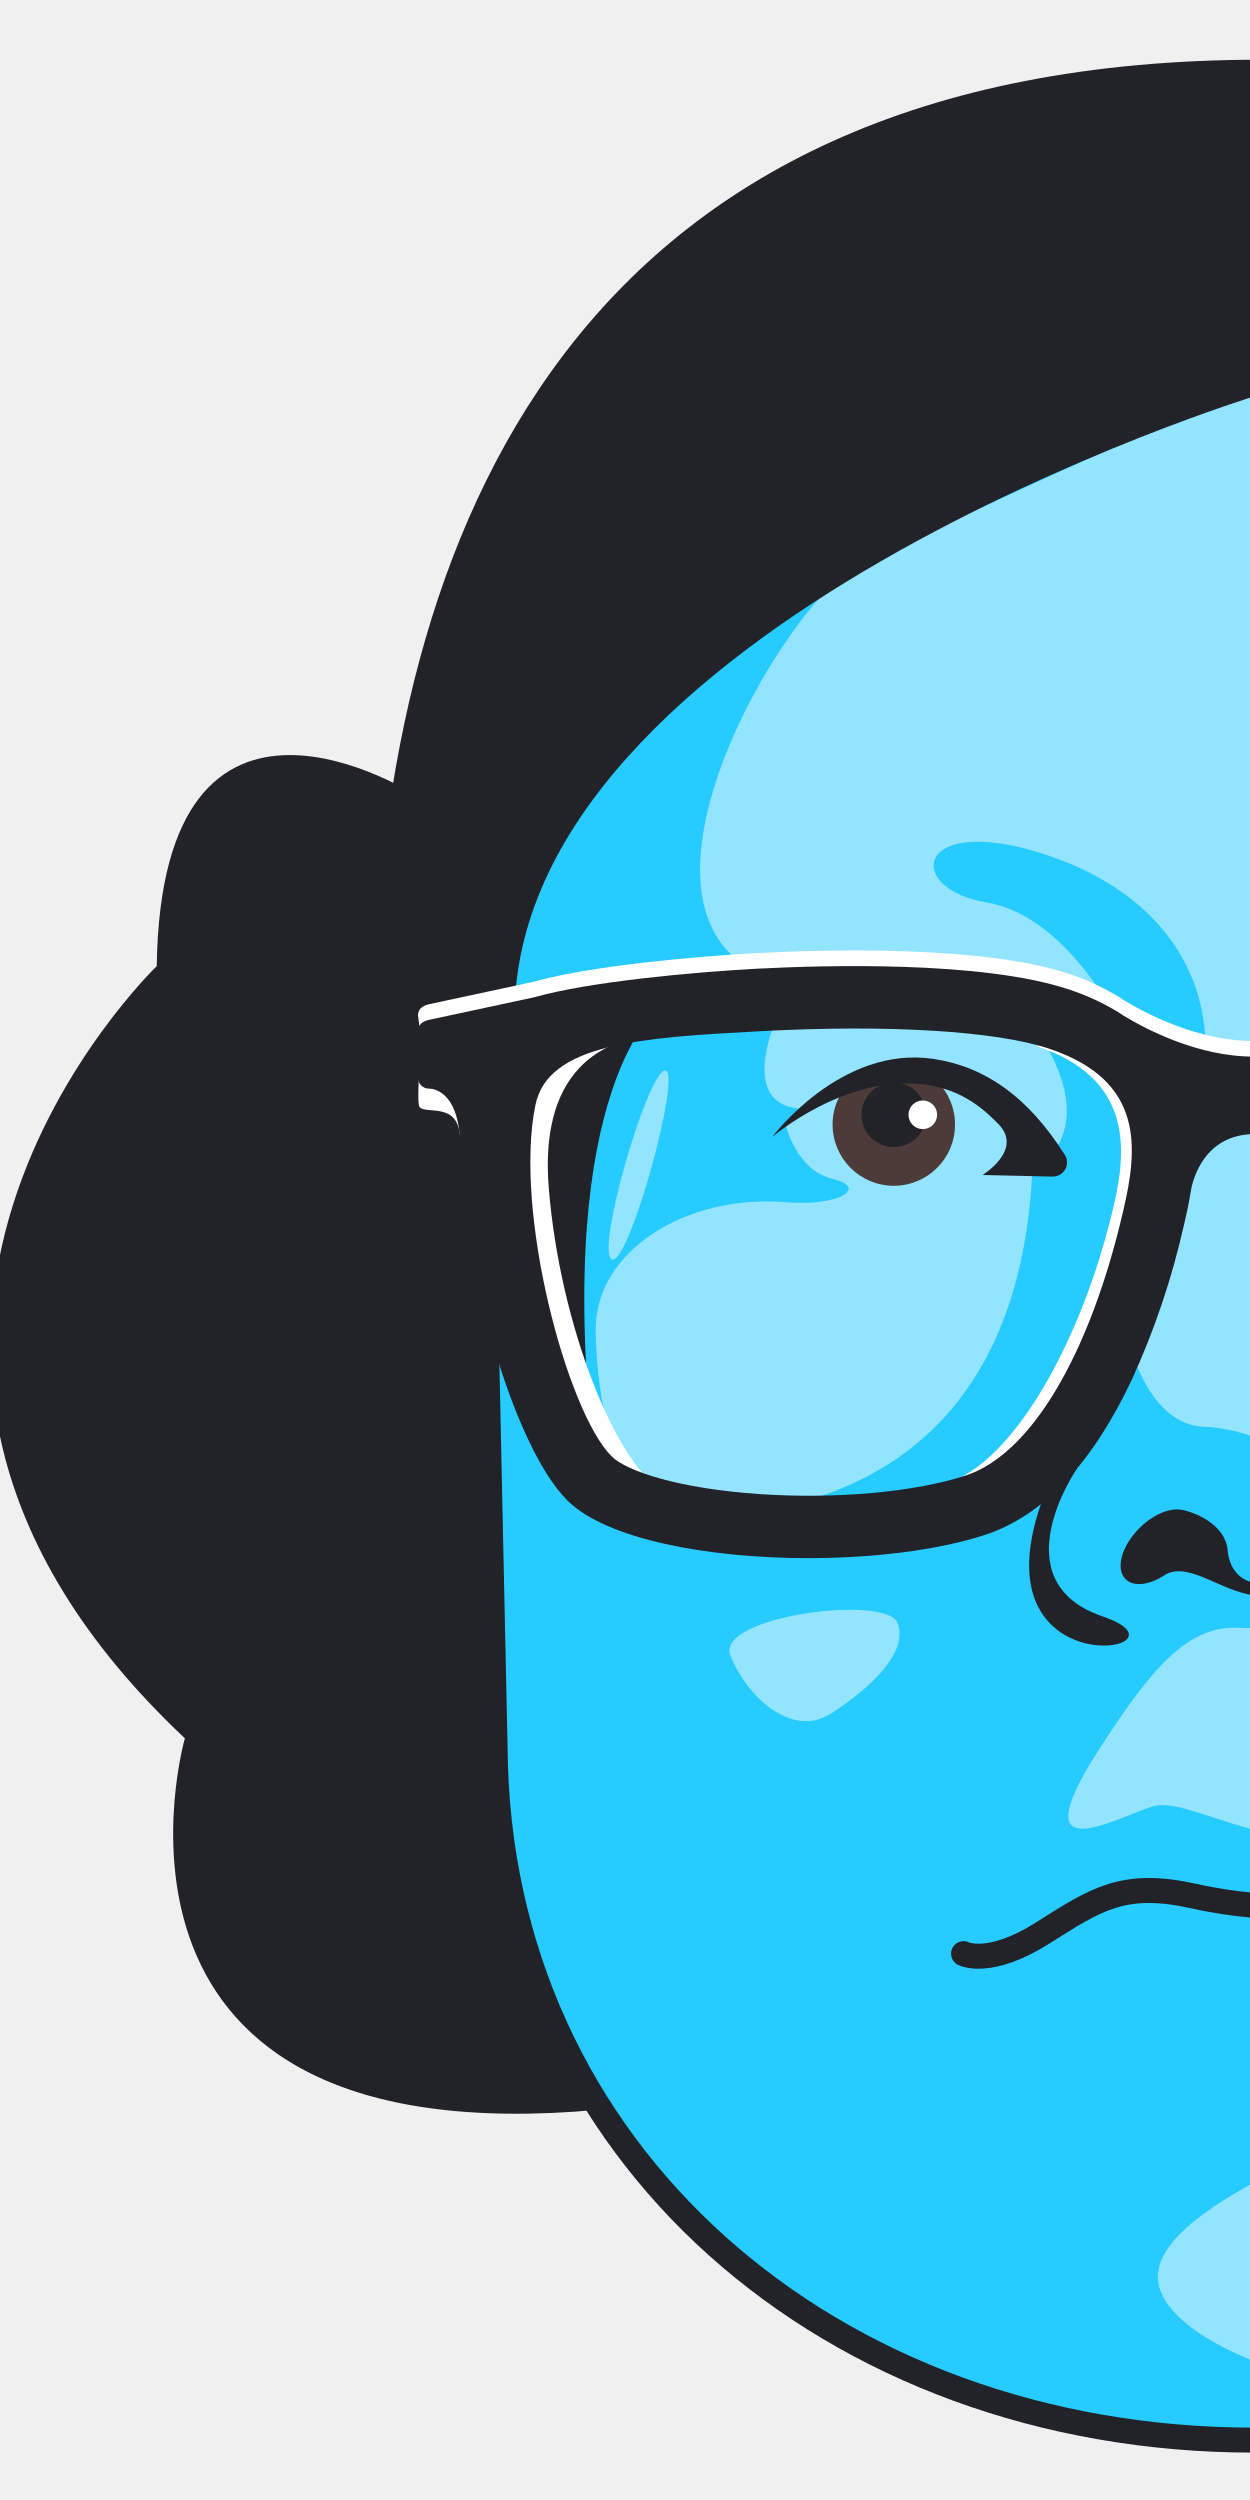
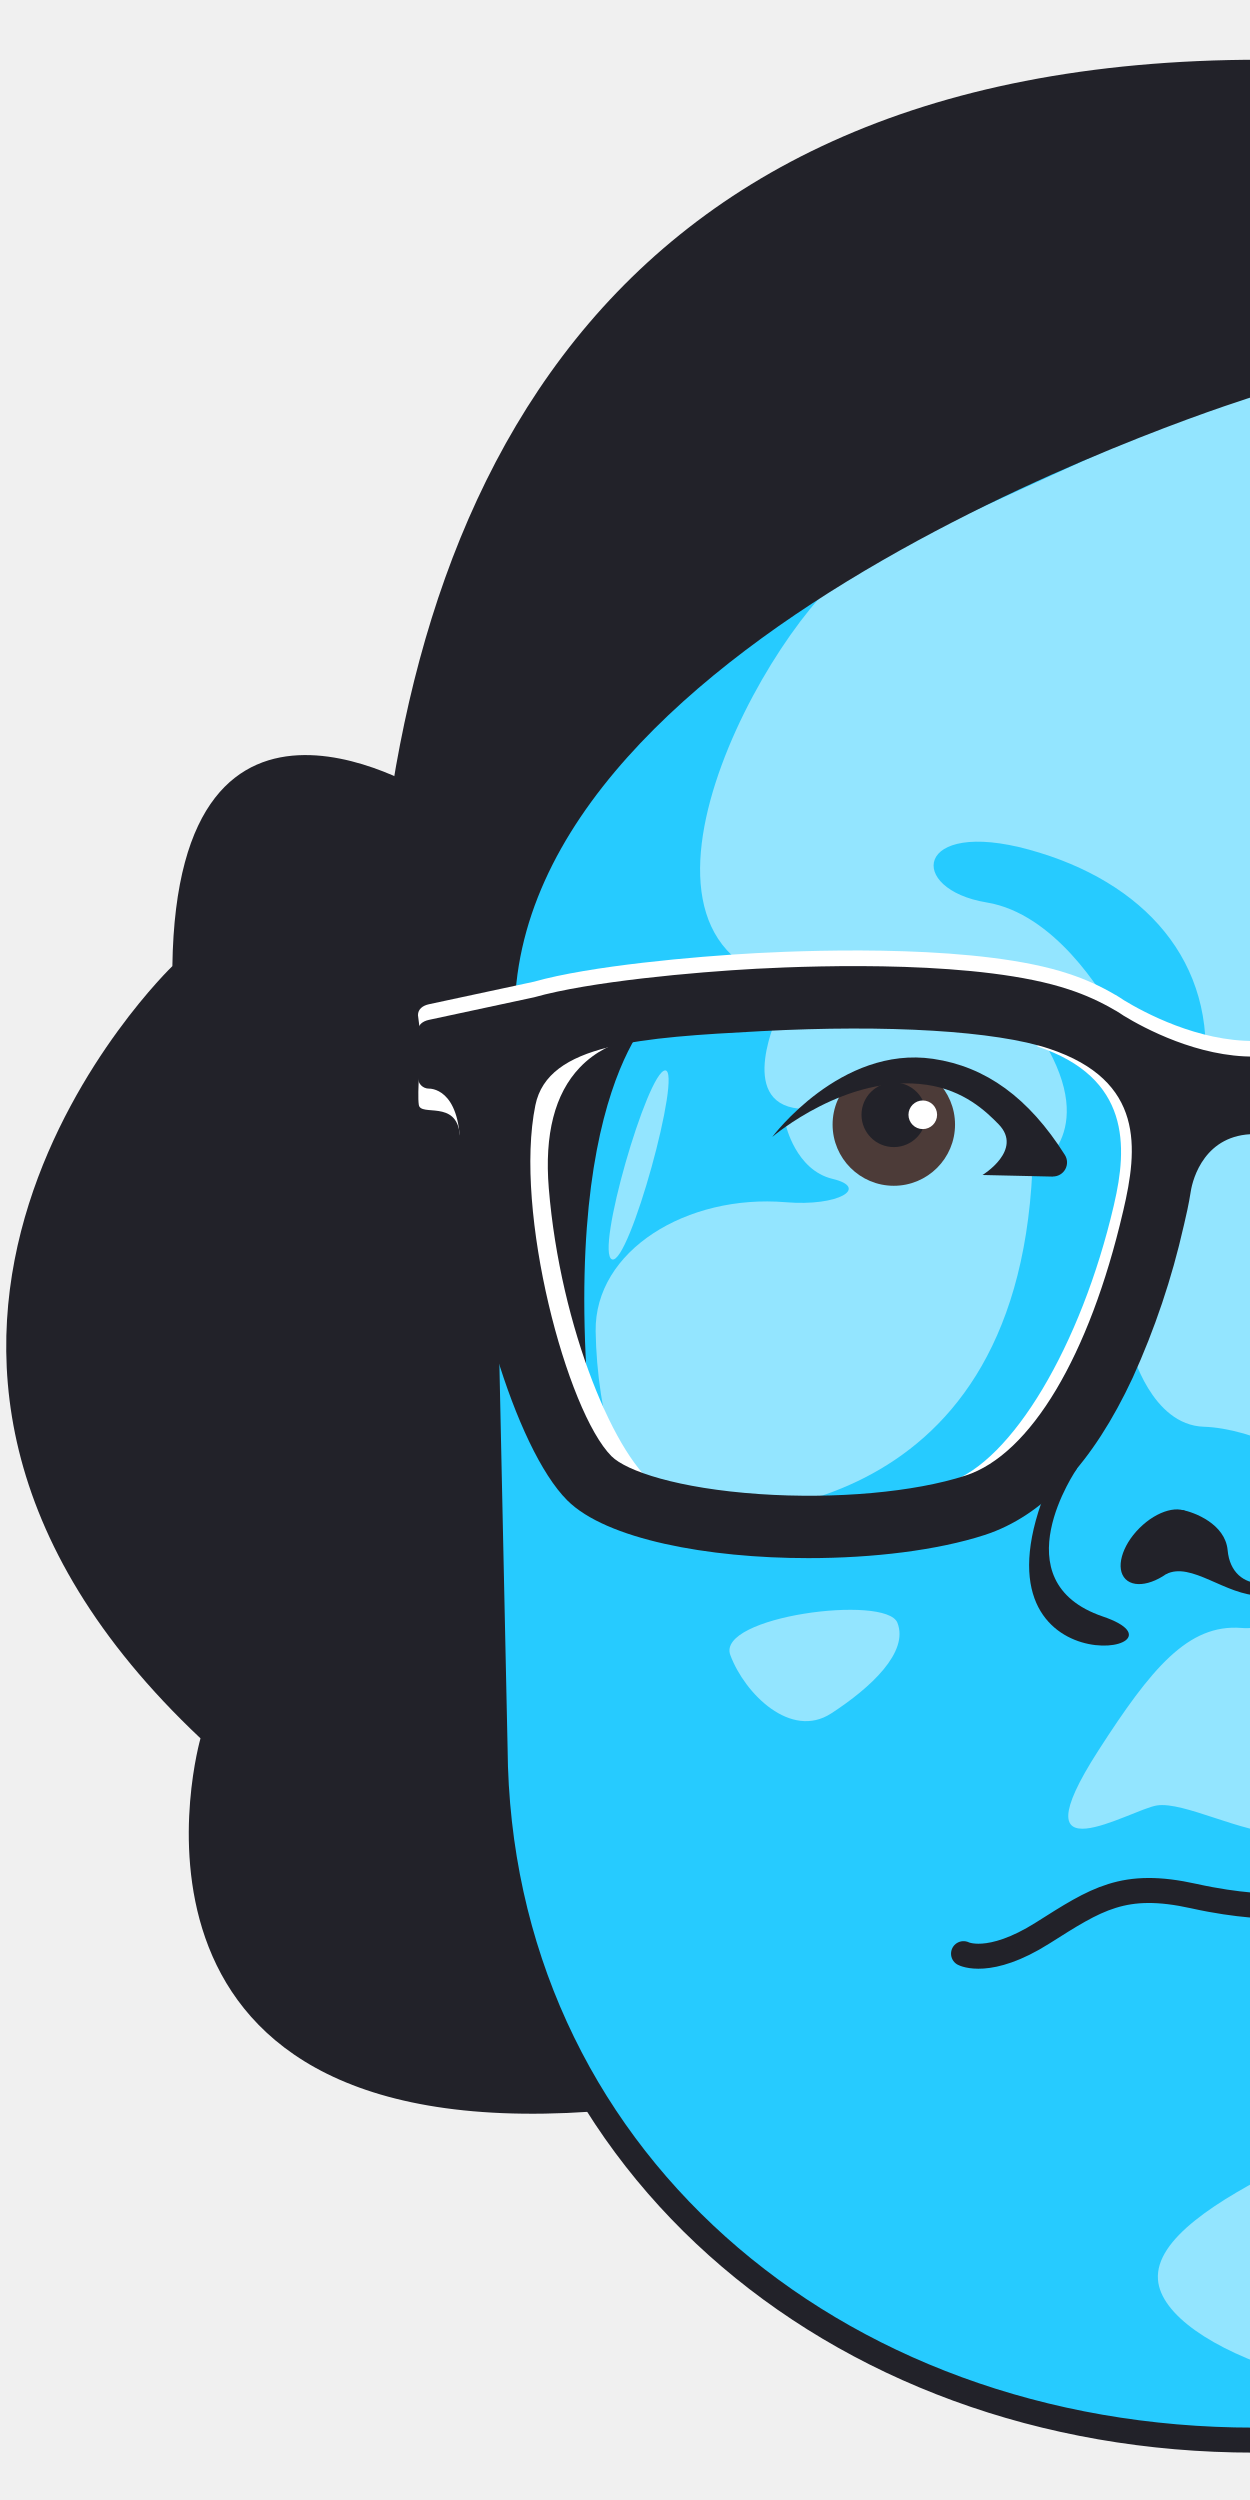
<svg xmlns="http://www.w3.org/2000/svg" width="400" height="800" viewBox="0 0 400 800">
-   <path d="M133.4 254.69s-81.74-53-83.24 54.47c0 0-125.42 120.46 9 247.11 0 0-37.52 130.43 124.78 119.47S133.4 254.69 133.4 254.69z" fill="#222229" />
+   <path d="M138.4 254.69s-81.74-53-83.24 54.47c0 0-125.42 120.46 9 247.11 0 0-37.52 130.43 124.78 119.47S138.4 254.69 138.4 254.69z" fill="#222229" />
  <path d="M411.34 19.18c-2.6 0-5.22-.07-7.87-.07C-38.33 19.11 166.29 626 166.29 626h245.05z" fill="#222229" />
  <path d="M411.34 127.34c-6.81-2.92-10.72-4.49-10.72-4.49s-211.95 70.46-238.35 174.56c-4.51 28.58 5.92 57.91 2.82 82.69h-.92c-3.34 27-5.83 51.8-7.43 74.71l.2 9.31q-.31 4.92-.57 9.72l.77-.12 1.86 87.56c.07 8.82.65 18.76 1.71 29.61 11.26 61.94 38.06 101.44 81.62 135.47 52.58 45.48 114 58.28 169 55.52z" fill="#26cbff" />
  <path d="M211 322.23s-33.81 25.51-21.22 141.91c6.62 61.24-28.88-127.1-28.88-127.1l50.1-14.81" fill="#222229" />
  <path d="M411.34 125.47a95.2 95.2 0 00-10.72-2.62s-101 46.09-124.95 57.07S188.84 297.38 250 314.13c52.78 14.46 96.07 12.09 107 11.17-4.32-7.87-19.63-32.95-41.24-36.51-25.68-4.22-23.17-27 13.59-16.89s60.19 35.82 56 72.58c-2 17.6 11.45 16.76 26 11.1zM410 586.67c.44 0 .89 0 1.35-.06v-68.74c-4.16 1.78-8.42 3.51-14.14 3.07-17-1.31-28.77 12.84-45.76 39.27-26.85 41.77 10.23 18.84 18.79 17.53s27.3 8.93 39.76 8.93zM411.34 693.17c-21.74 10.83-41.79 23.37-40.79 36.33.85 11.16 17.62 22.43 40.79 29.63zM287.17 519.28c-3.61-9.12-58.12-2.07-53.46 10.37s19.39 27 32.25 18.66 24.91-19.69 21.21-29.03z" fill="#fff" opacity=".5" />
  <path d="M411.34 354.32l-32 7-17.2 70.88s6.25 23.84 23.13 24.36c7.48.23 17.6 3 26 7.52zM335.52 335.91c-6.9-12.67-86.38-11.61-86.38-11.61s-13.6 28.48 6.47 30.46l-4.19 5.1s3.18 14.57 15 17.38 1.95 8.89-15 7.47c-31.53-2.63-61.19 15.39-60.81 41.3s8.26 59 24.4 59.17 109.9 3.82 115.33-110.54c0 0 20.89-9.91 5.18-38.73z" fill="#fff" opacity=".5" />
  <path d="M212.84 342.53c5.64-.28-11.53 62.59-17 60.47s11.36-60.18 17-60.47z" fill="#fff" opacity=".5" />
  <circle cx="286.02" cy="359.86" r="19.59" fill="#4c3b38" />
  <circle cx="286.02" cy="356.73" r="10.34" fill="#222229" />
  <path d="M336.93 376.51h-.1L314.4 376s13.14-8 5.17-16.22c-4.11-4.22-11.11-10.89-23-12.64-25.58-3.76-49.21 16.49-49.45 16.69 0 0 21.86-29.35 51.47-25 16.88 2.48 30.59 12.42 42.17 30.75a4.5 4.5 0 01-3.81 6.9z" fill="#222229" />
  <ellipse cx="370.55" cy="494.96" rx="14.66" ry="8.41" transform="rotate(-45 370.55 494.963)" fill="#222229" />
  <path d="M433.85 503.76l-5.28-20.56c-3.75.7-13.68 4.42-14.48 12.84-.68 7.13-5.2 10.63-10.62 10.63s-10-3.5-10.63-10.63c-.8-8.42-10.73-12.14-14.48-12.84l-5.28 20.56c8.1-4.23 19.12 6.85 30.39 6.85s22.74-11.99 30.38-6.85zM344.6 470s-24.88 36 8.33 47.29-45.64 24.78-17.37-42.41 9.04-4.88 9.04-4.88z" fill="#222229" />
  <circle cx="295.29" cy="356.73" r="4.58" fill="#fff" />
  <path d="M437.65 778.5a282.24 282.24 0 01-36.34 2.34c-135.31 0-241.9-91.84-242.88-221.41l-3.87-181.11" fill="none" stroke="#222229" stroke-miterlimit="10" stroke-width="8" />
  <path d="M406.62 609.94s-9.88.08-24.59-3.19c-22.52-5-31.18.94-48.38 11.81s-25.32 6.61-25.32 6.61" fill="none" stroke="#222229" stroke-linecap="round" stroke-miterlimit="10" stroke-width="8" />
  <path fill="#fff" d="M377.89 345.44l3.25 9.32 12.07-9.32h-15.32z" />
  <path d="M159.61 332.85l1.06-6.73c-1-129.57 240-203.27 240-203.27s14.7 4.36 36.79 12.92" fill="none" stroke="#222229" stroke-miterlimit="10" stroke-width="8" />
  <path d="M415.14 331.7a76.13 76.13 0 01-13.58 1.4c-18.18.22-35.47-9.11-41.95-13.05-.85-.58-1.72-1.14-2.64-1.69h-.05a74.77 74.77 0 00-14.84-6.72C314.15 302.3 262.81 303.9 242 305c-19.9 1.08-53.26 4.08-71.11 9.14l-33.64 7.22c-2 .43-3.5 1.58-3.5 3.5l1.71 13.53s78.8-11.88 108.1-13.44c40.68-2.17 104.79 11.09 108.75 14.61 7.17.79 37.63 3.25 62.81 5.22z" fill="#fff" />
  <path d="M160.93 337s-27-12-26.74-7.55c.48 8.21-.75 20.29-.17 24.11s12-1.68 13.09 9.35c.57 6.09 13.82-25.91 13.82-25.91zM304.81 478.17l-1.23-3.81c20.16-6.55 42.37-43.77 52.81-88.5l.12-.55c4.27-18.25 5.34-40.48-24.58-50.45l1.27-3.79c33.35 11.11 31.5 36.8 27.21 55.15l-.13.55c-10.9 46.74-33.71 84.33-55.47 91.4zM206.36 483.9c-17.86-10.87-36.05-58-39.72-103-1.64-19.9 2.56-35.27 12.45-45.6 13.09-13.65 31.18-13.11 31.94-13.07l-.35 9 .18-4.5-.16 4.5c-.16 0-15-.35-25.18 10.39-8 8.39-11.32 21.37-9.91 38.59 3.66 44.83 21.72 87.67 35.43 96z" fill="#fff" />
  <path d="M415.14 336.7a76.13 76.13 0 01-13.58 1.4c-18.18.22-35.47-9.11-41.95-13.05-.85-.58-1.72-1.14-2.64-1.69h-.05a74.77 74.77 0 00-14.84-6.72C314.15 307.3 262.81 308.9 242 310c-19.9 1.08-53.26 4.08-71.11 9.14l-33.64 7.22c-2 .43-3.5 1.58-3.5 3.5v15a3.51 3.51 0 003.5 3.5s10-.56 10 18.93a19.24 19.24 0 00.12 2.17c1.53 39.57 17.44 93.94 34.16 110.66 12.42 12.42 44.91 18.48 77.15 18.48 20.7 0 41.31-2.5 56.43-7.41 18.7-6.08 34.64-23 47.37-50.35a250 250 0 0016.28-48.43l.13-.53c.65-2.78 1.5-6.43 2.16-10.65s4.58-18.32 20.46-18.32a17.76 17.76 0 0113.58 6.44zm-55.68 50.65l-.13.54c-10.73 46-29.56 77.54-50.35 84.29-16.36 5.32-41.64 7.59-66 5.92-26.1-1.79-42.56-7.37-47.29-12.1-14.23-14.24-31.36-78.17-24.37-112.33 4-19.76 33.69-21.65 72.23-23.7 40.68-2.17 75.14-.07 92.18 5.61 30.68 10.22 28.34 32.08 23.73 51.77z" fill="#222229" />
</svg>
